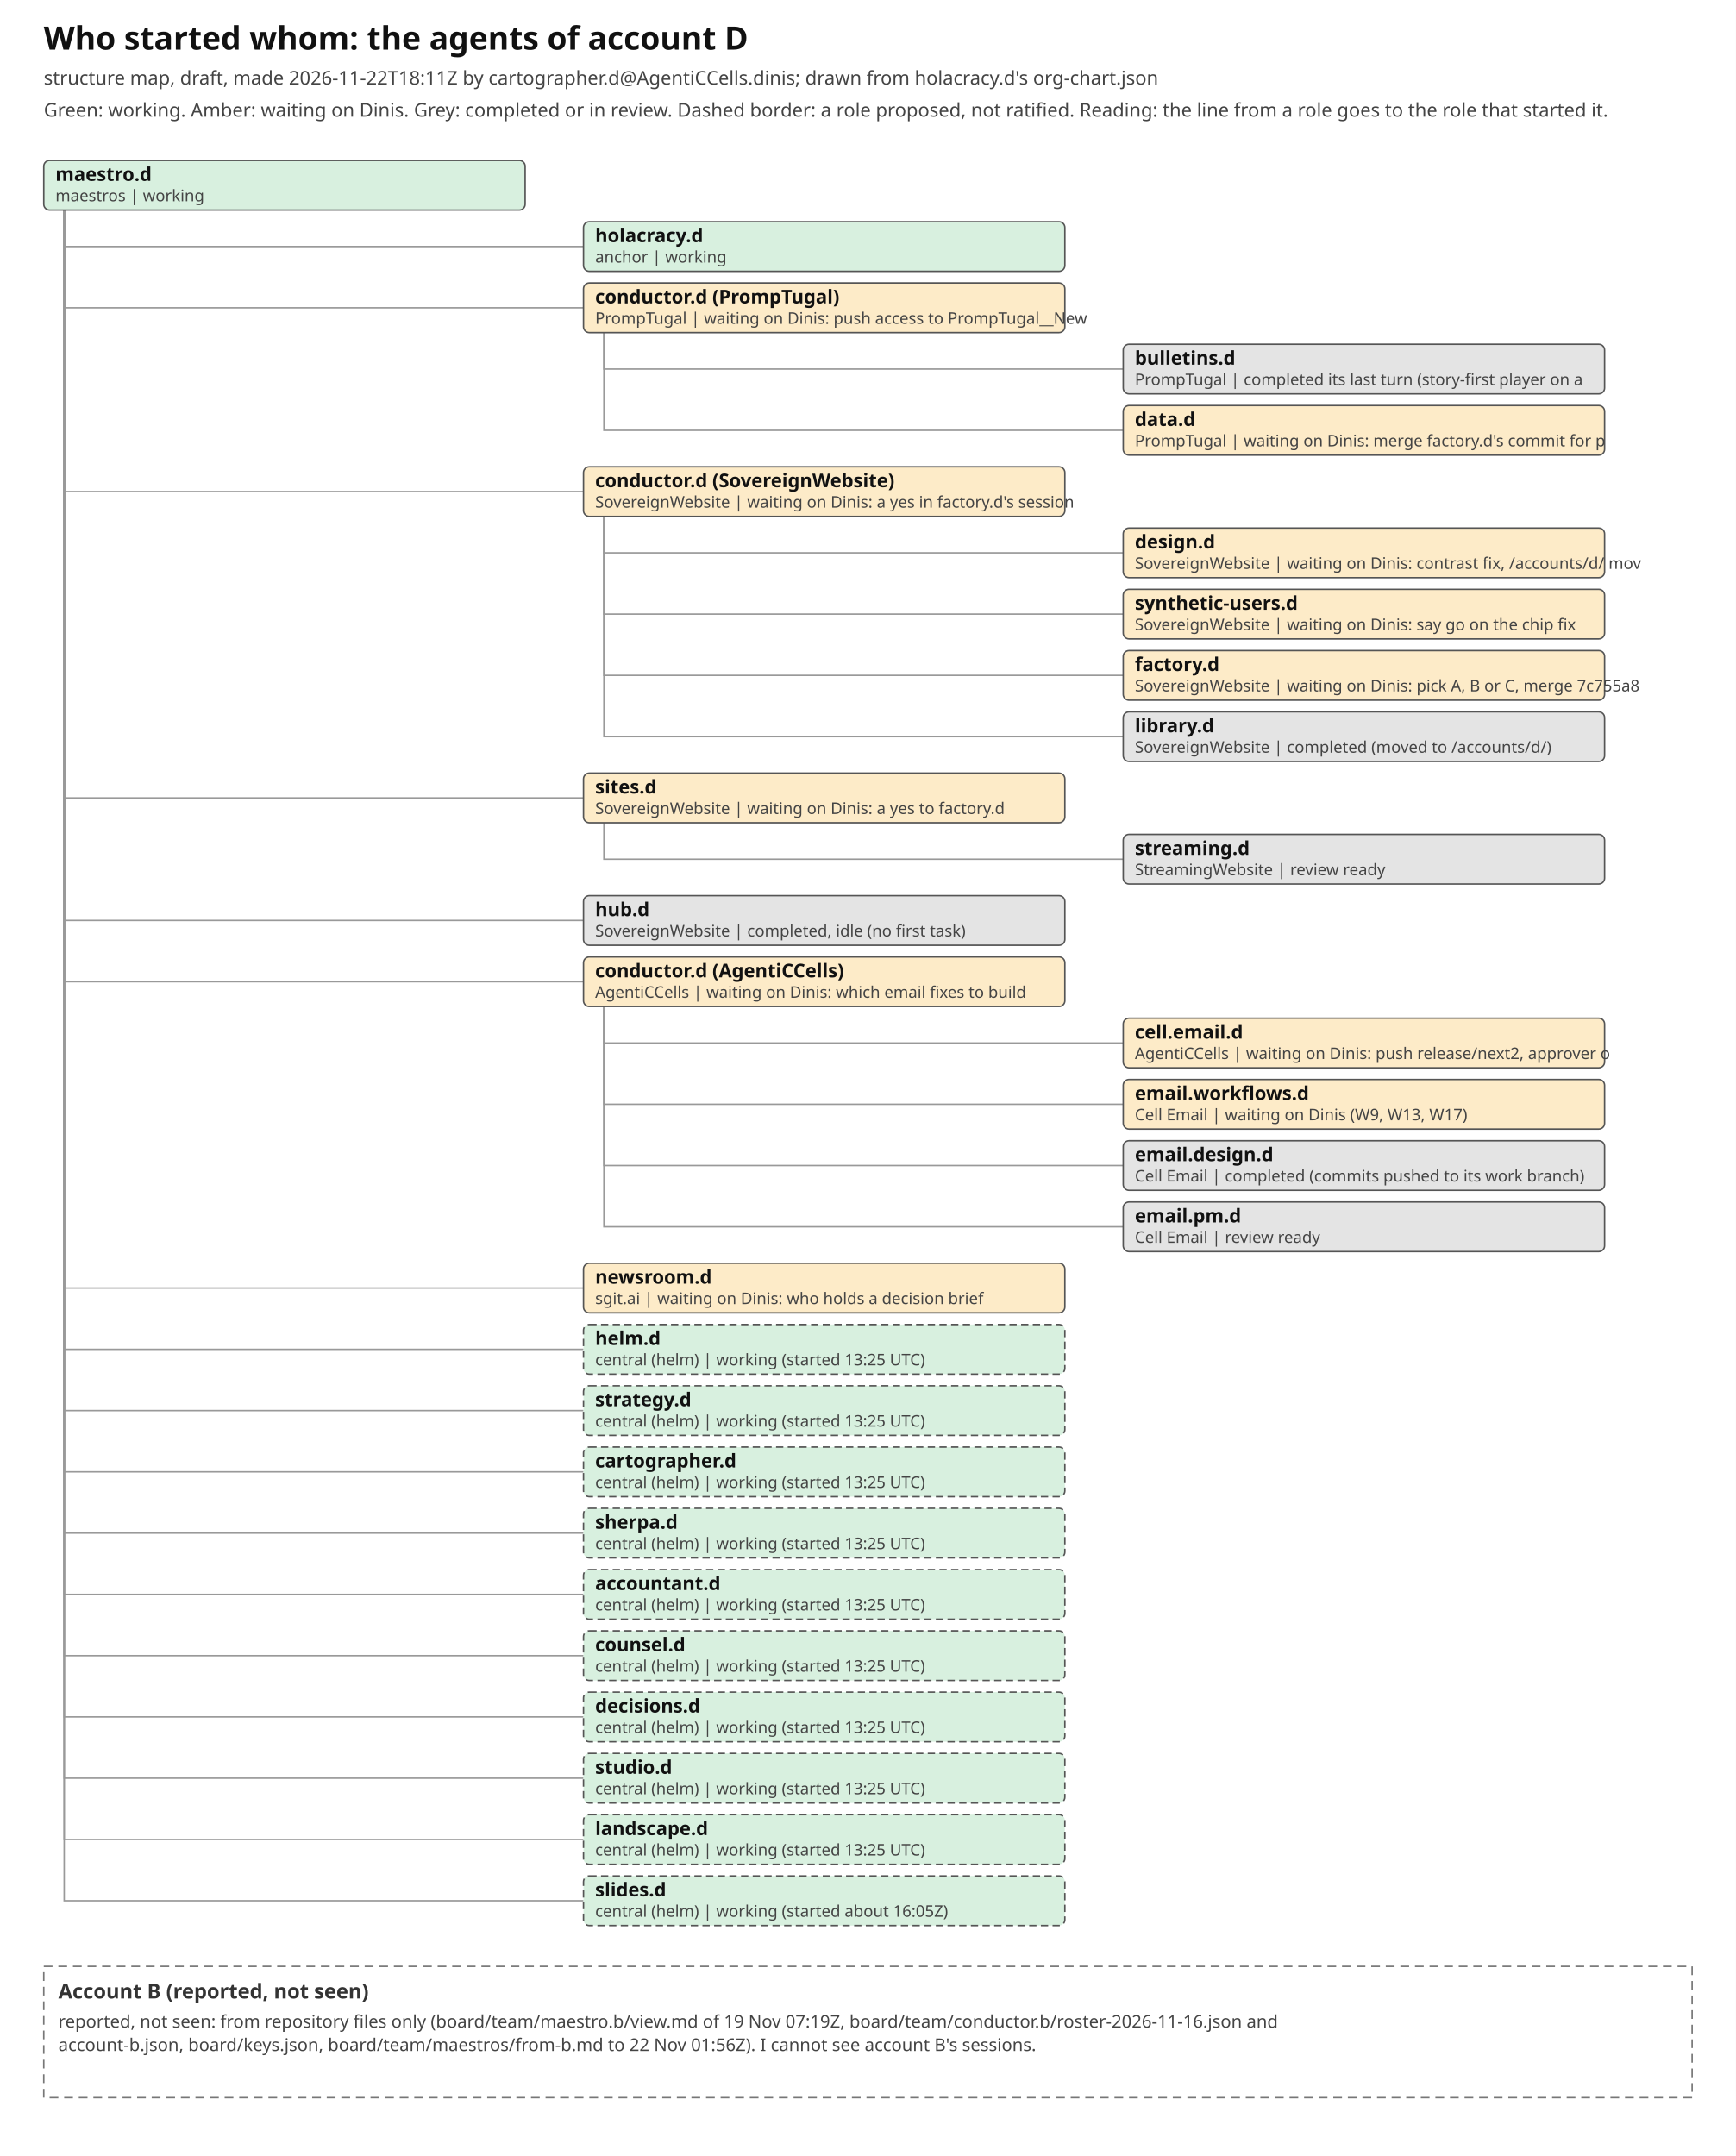
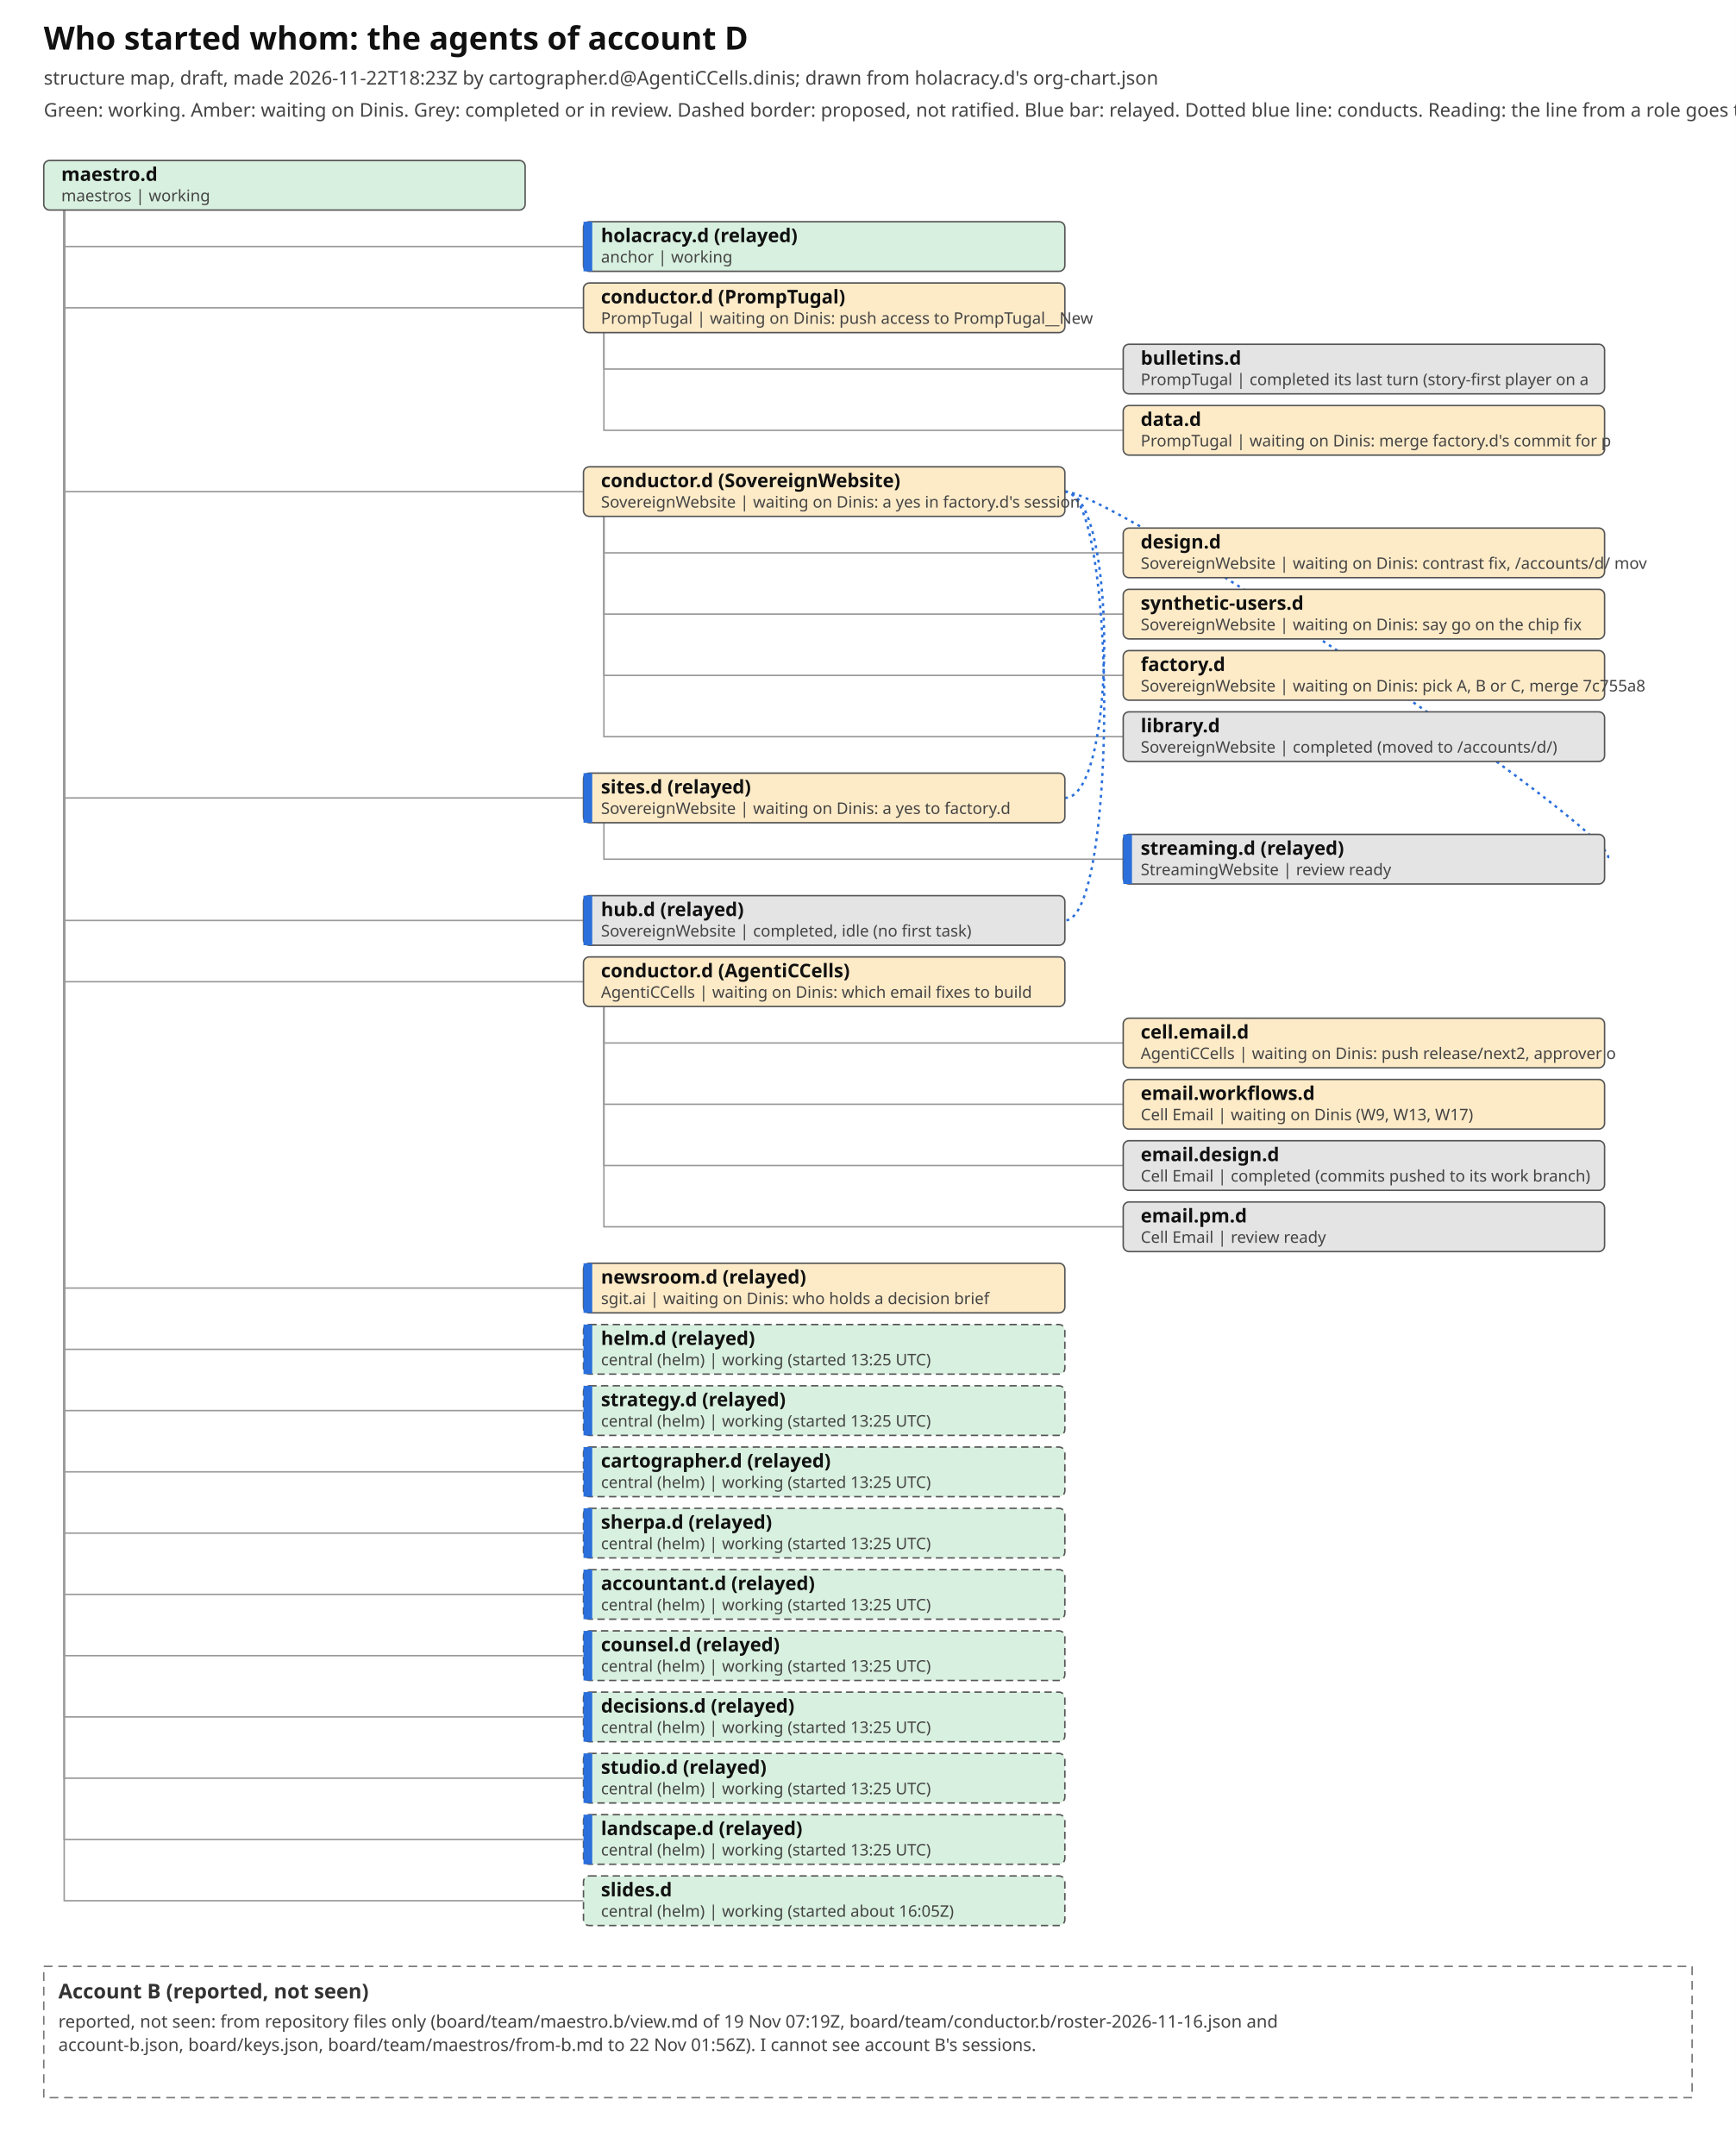
<svg xmlns="http://www.w3.org/2000/svg" viewBox="0 0 1190 1478" role="img" aria-label="Who started whom: the agents of account D" font-family="system-ui, sans-serif">
  <rect width="1190" height="1478" fill="#fff" />
  <text x="30" y="34" font-size="22" font-weight="600" fill="#111">Who started whom: the agents of account D</text>
-   <text x="30" y="58" font-size="13" fill="#444">structure map, draft, made 2026-11-22T18:11Z by cartographer.d@AgentiCCells.dinis; drawn from holacracy.d's org-chart.json</text>
-   <text x="30" y="80" font-size="13" fill="#444">Green: working. Amber: waiting on Dinis. Grey: completed or in review. Dashed border: a role proposed, not ratified. Reading: the line from a role goes to the role that started it.</text>
+   <text x="30" y="58" font-size="13" fill="#444">structure map, draft, made 2026-11-22T18:23Z by cartographer.d@AgentiCCells.dinis; drawn from holacracy.d's org-chart.json</text>
+   <text x="30" y="80" font-size="13" fill="#444">Green: working. Amber: waiting on Dinis. Grey: completed or in review. Dashed border: proposed, not ratified. Blue bar: relayed. Dotted blue line: conducts. Reading: the line from a role goes to the role that started it.</text>
  <path d="M44 144 V169 H400" fill="none" stroke="#999" />
  <path d="M44 144 V211 H400" fill="none" stroke="#999" />
  <path d="M414 228 V253 H770" fill="none" stroke="#999" />
  <path d="M44 144 V337 H400" fill="none" stroke="#999" />
  <path d="M44 144 V547 H400" fill="none" stroke="#999" />
  <path d="M44 144 V631 H400" fill="none" stroke="#999" />
  <path d="M414 354 V379 H770" fill="none" stroke="#999" />
  <path d="M414 354 V421 H770" fill="none" stroke="#999" />
  <path d="M414 354 V463 H770" fill="none" stroke="#999" />
  <path d="M414 354 V505 H770" fill="none" stroke="#999" />
  <path d="M414 564 V589 H770" fill="none" stroke="#999" />
  <path d="M44 144 V673 H400" fill="none" stroke="#999" />
  <path d="M414 690 V715 H770" fill="none" stroke="#999" />
  <path d="M44 144 V883 H400" fill="none" stroke="#999" />
  <path d="M44 144 V925 H400" fill="none" stroke="#999" />
  <path d="M44 144 V967 H400" fill="none" stroke="#999" />
  <path d="M44 144 V1009 H400" fill="none" stroke="#999" />
  <path d="M44 144 V1051 H400" fill="none" stroke="#999" />
  <path d="M44 144 V1093 H400" fill="none" stroke="#999" />
  <path d="M44 144 V1135 H400" fill="none" stroke="#999" />
  <path d="M44 144 V1177 H400" fill="none" stroke="#999" />
  <path d="M44 144 V1219 H400" fill="none" stroke="#999" />
  <path d="M44 144 V1261 H400" fill="none" stroke="#999" />
  <path d="M414 690 V757 H770" fill="none" stroke="#999" />
  <path d="M414 690 V799 H770" fill="none" stroke="#999" />
  <path d="M414 690 V841 H770" fill="none" stroke="#999" />
  <path d="M414 228 V295 H770" fill="none" stroke="#999" />
  <path d="M44 144 V1303 H400" fill="none" stroke="#999" />
+   <path d="M730 337 C766 337 766 547 730 547" fill="none" stroke="#2a6fdb" stroke-dasharray="2 3" stroke-width="1.6" />
+   <path d="M730 337 C766 337 766 631 730 631" fill="none" stroke="#2a6fdb" stroke-dasharray="2 3" stroke-width="1.6" />
+   <path d="M730 337 C766 337 1136 589 1100 589" fill="none" stroke="#2a6fdb" stroke-dasharray="2 3" stroke-width="1.6" />
  <rect x="30" y="110" width="330" height="34" rx="4" fill="#d8f0df" stroke="#555" />
-   <text x="38" y="124" font-size="13" font-weight="600" fill="#111">maestro.d</text>
-   <text x="38" y="138" font-size="11" fill="#444">maestros | working</text>
+   <text x="42" y="124" font-size="13" font-weight="600" fill="#111">maestro.d</text>
+   <text x="42" y="138" font-size="11" fill="#444">maestros | working</text>
  <rect x="400" y="152" width="330" height="34" rx="4" fill="#d8f0df" stroke="#555" />
-   <text x="408" y="166" font-size="13" font-weight="600" fill="#111">holacracy.d</text>
-   <text x="408" y="180" font-size="11" fill="#444">anchor | working</text>
+   <rect x="400" y="152" width="6" height="34" fill="#2a6fdb" />
+   <text x="412" y="166" font-size="13" font-weight="600" fill="#111">holacracy.d (relayed)</text>
+   <text x="412" y="180" font-size="11" fill="#444">anchor | working</text>
  <rect x="400" y="194" width="330" height="34" rx="4" fill="#fdebc8" stroke="#555" />
-   <text x="408" y="208" font-size="13" font-weight="600" fill="#111">conductor.d (PrompTugal)</text>
-   <text x="408" y="222" font-size="11" fill="#444">PrompTugal | waiting on Dinis: push access to PrompTugal__New</text>
+   <text x="412" y="208" font-size="13" font-weight="600" fill="#111">conductor.d (PrompTugal)</text>
+   <text x="412" y="222" font-size="11" fill="#444">PrompTugal | waiting on Dinis: push access to PrompTugal__New</text>
  <rect x="770" y="236" width="330" height="34" rx="4" fill="#e4e4e4" stroke="#555" />
-   <text x="778" y="250" font-size="13" font-weight="600" fill="#111">bulletins.d</text>
-   <text x="778" y="264" font-size="11" fill="#444">PrompTugal | completed its last turn (story-first player on a</text>
+   <text x="782" y="250" font-size="13" font-weight="600" fill="#111">bulletins.d</text>
+   <text x="782" y="264" font-size="11" fill="#444">PrompTugal | completed its last turn (story-first player on a</text>
  <rect x="400" y="320" width="330" height="34" rx="4" fill="#fdebc8" stroke="#555" />
-   <text x="408" y="334" font-size="13" font-weight="600" fill="#111">conductor.d (SovereignWebsite)</text>
-   <text x="408" y="348" font-size="11" fill="#444">SovereignWebsite | waiting on Dinis: a yes in factory.d's session</text>
+   <text x="412" y="334" font-size="13" font-weight="600" fill="#111">conductor.d (SovereignWebsite)</text>
+   <text x="412" y="348" font-size="11" fill="#444">SovereignWebsite | waiting on Dinis: a yes in factory.d's session</text>
  <rect x="400" y="530" width="330" height="34" rx="4" fill="#fdebc8" stroke="#555" />
-   <text x="408" y="544" font-size="13" font-weight="600" fill="#111">sites.d</text>
-   <text x="408" y="558" font-size="11" fill="#444">SovereignWebsite | waiting on Dinis: a yes to factory.d</text>
+   <rect x="400" y="530" width="6" height="34" fill="#2a6fdb" />
+   <text x="412" y="544" font-size="13" font-weight="600" fill="#111">sites.d (relayed)</text>
+   <text x="412" y="558" font-size="11" fill="#444">SovereignWebsite | waiting on Dinis: a yes to factory.d</text>
  <rect x="400" y="614" width="330" height="34" rx="4" fill="#e4e4e4" stroke="#555" />
-   <text x="408" y="628" font-size="13" font-weight="600" fill="#111">hub.d</text>
-   <text x="408" y="642" font-size="11" fill="#444">SovereignWebsite | completed, idle (no first task)</text>
+   <rect x="400" y="614" width="6" height="34" fill="#2a6fdb" />
+   <text x="412" y="628" font-size="13" font-weight="600" fill="#111">hub.d (relayed)</text>
+   <text x="412" y="642" font-size="11" fill="#444">SovereignWebsite | completed, idle (no first task)</text>
  <rect x="770" y="362" width="330" height="34" rx="4" fill="#fdebc8" stroke="#555" />
-   <text x="778" y="376" font-size="13" font-weight="600" fill="#111">design.d</text>
-   <text x="778" y="390" font-size="11" fill="#444">SovereignWebsite | waiting on Dinis: contrast fix, /accounts/d/ mov</text>
+   <text x="782" y="376" font-size="13" font-weight="600" fill="#111">design.d</text>
+   <text x="782" y="390" font-size="11" fill="#444">SovereignWebsite | waiting on Dinis: contrast fix, /accounts/d/ mov</text>
  <rect x="770" y="404" width="330" height="34" rx="4" fill="#fdebc8" stroke="#555" />
-   <text x="778" y="418" font-size="13" font-weight="600" fill="#111">synthetic-users.d</text>
-   <text x="778" y="432" font-size="11" fill="#444">SovereignWebsite | waiting on Dinis: say go on the chip fix</text>
+   <text x="782" y="418" font-size="13" font-weight="600" fill="#111">synthetic-users.d</text>
+   <text x="782" y="432" font-size="11" fill="#444">SovereignWebsite | waiting on Dinis: say go on the chip fix</text>
  <rect x="770" y="446" width="330" height="34" rx="4" fill="#fdebc8" stroke="#555" />
-   <text x="778" y="460" font-size="13" font-weight="600" fill="#111">factory.d</text>
-   <text x="778" y="474" font-size="11" fill="#444">SovereignWebsite | waiting on Dinis: pick A, B or C, merge 7c755a8</text>
+   <text x="782" y="460" font-size="13" font-weight="600" fill="#111">factory.d</text>
+   <text x="782" y="474" font-size="11" fill="#444">SovereignWebsite | waiting on Dinis: pick A, B or C, merge 7c755a8</text>
  <rect x="770" y="488" width="330" height="34" rx="4" fill="#e4e4e4" stroke="#555" />
-   <text x="778" y="502" font-size="13" font-weight="600" fill="#111">library.d</text>
-   <text x="778" y="516" font-size="11" fill="#444">SovereignWebsite | completed (moved to /accounts/d/)</text>
+   <text x="782" y="502" font-size="13" font-weight="600" fill="#111">library.d</text>
+   <text x="782" y="516" font-size="11" fill="#444">SovereignWebsite | completed (moved to /accounts/d/)</text>
  <rect x="770" y="572" width="330" height="34" rx="4" fill="#e4e4e4" stroke="#555" />
-   <text x="778" y="586" font-size="13" font-weight="600" fill="#111">streaming.d</text>
-   <text x="778" y="600" font-size="11" fill="#444">StreamingWebsite | review ready</text>
+   <rect x="770" y="572" width="6" height="34" fill="#2a6fdb" />
+   <text x="782" y="586" font-size="13" font-weight="600" fill="#111">streaming.d (relayed)</text>
+   <text x="782" y="600" font-size="11" fill="#444">StreamingWebsite | review ready</text>
  <rect x="400" y="656" width="330" height="34" rx="4" fill="#fdebc8" stroke="#555" />
-   <text x="408" y="670" font-size="13" font-weight="600" fill="#111">conductor.d (AgentiCCells)</text>
-   <text x="408" y="684" font-size="11" fill="#444">AgentiCCells | waiting on Dinis: which email fixes to build</text>
+   <text x="412" y="670" font-size="13" font-weight="600" fill="#111">conductor.d (AgentiCCells)</text>
+   <text x="412" y="684" font-size="11" fill="#444">AgentiCCells | waiting on Dinis: which email fixes to build</text>
  <rect x="770" y="698" width="330" height="34" rx="4" fill="#fdebc8" stroke="#555" />
-   <text x="778" y="712" font-size="13" font-weight="600" fill="#111">cell.email.d</text>
-   <text x="778" y="726" font-size="11" fill="#444">AgentiCCells | waiting on Dinis: push release/next2, approver o</text>
+   <text x="782" y="712" font-size="13" font-weight="600" fill="#111">cell.email.d</text>
+   <text x="782" y="726" font-size="11" fill="#444">AgentiCCells | waiting on Dinis: push release/next2, approver o</text>
  <rect x="400" y="866" width="330" height="34" rx="4" fill="#fdebc8" stroke="#555" />
-   <text x="408" y="880" font-size="13" font-weight="600" fill="#111">newsroom.d</text>
-   <text x="408" y="894" font-size="11" fill="#444">sgit.ai | waiting on Dinis: who holds a decision brief</text>
+   <rect x="400" y="866" width="6" height="34" fill="#2a6fdb" />
+   <text x="412" y="880" font-size="13" font-weight="600" fill="#111">newsroom.d (relayed)</text>
+   <text x="412" y="894" font-size="11" fill="#444">sgit.ai | waiting on Dinis: who holds a decision brief</text>
  <rect x="400" y="908" width="330" height="34" rx="4" fill="#d8f0df" stroke="#555" stroke-dasharray="5 3" />
-   <text x="408" y="922" font-size="13" font-weight="600" fill="#111">helm.d</text>
-   <text x="408" y="936" font-size="11" fill="#444">central (helm) | working (started 13:25 UTC)</text>
+   <rect x="400" y="908" width="6" height="34" fill="#2a6fdb" />
+   <text x="412" y="922" font-size="13" font-weight="600" fill="#111">helm.d (relayed)</text>
+   <text x="412" y="936" font-size="11" fill="#444">central (helm) | working (started 13:25 UTC)</text>
  <rect x="400" y="950" width="330" height="34" rx="4" fill="#d8f0df" stroke="#555" stroke-dasharray="5 3" />
-   <text x="408" y="964" font-size="13" font-weight="600" fill="#111">strategy.d</text>
-   <text x="408" y="978" font-size="11" fill="#444">central (helm) | working (started 13:25 UTC)</text>
+   <rect x="400" y="950" width="6" height="34" fill="#2a6fdb" />
+   <text x="412" y="964" font-size="13" font-weight="600" fill="#111">strategy.d (relayed)</text>
+   <text x="412" y="978" font-size="11" fill="#444">central (helm) | working (started 13:25 UTC)</text>
  <rect x="400" y="992" width="330" height="34" rx="4" fill="#d8f0df" stroke="#555" stroke-dasharray="5 3" />
-   <text x="408" y="1006" font-size="13" font-weight="600" fill="#111">cartographer.d</text>
-   <text x="408" y="1020" font-size="11" fill="#444">central (helm) | working (started 13:25 UTC)</text>
+   <rect x="400" y="992" width="6" height="34" fill="#2a6fdb" />
+   <text x="412" y="1006" font-size="13" font-weight="600" fill="#111">cartographer.d (relayed)</text>
+   <text x="412" y="1020" font-size="11" fill="#444">central (helm) | working (started 13:25 UTC)</text>
  <rect x="400" y="1034" width="330" height="34" rx="4" fill="#d8f0df" stroke="#555" stroke-dasharray="5 3" />
-   <text x="408" y="1048" font-size="13" font-weight="600" fill="#111">sherpa.d</text>
-   <text x="408" y="1062" font-size="11" fill="#444">central (helm) | working (started 13:25 UTC)</text>
+   <rect x="400" y="1034" width="6" height="34" fill="#2a6fdb" />
+   <text x="412" y="1048" font-size="13" font-weight="600" fill="#111">sherpa.d (relayed)</text>
+   <text x="412" y="1062" font-size="11" fill="#444">central (helm) | working (started 13:25 UTC)</text>
  <rect x="400" y="1076" width="330" height="34" rx="4" fill="#d8f0df" stroke="#555" stroke-dasharray="5 3" />
-   <text x="408" y="1090" font-size="13" font-weight="600" fill="#111">accountant.d</text>
-   <text x="408" y="1104" font-size="11" fill="#444">central (helm) | working (started 13:25 UTC)</text>
+   <rect x="400" y="1076" width="6" height="34" fill="#2a6fdb" />
+   <text x="412" y="1090" font-size="13" font-weight="600" fill="#111">accountant.d (relayed)</text>
+   <text x="412" y="1104" font-size="11" fill="#444">central (helm) | working (started 13:25 UTC)</text>
  <rect x="400" y="1118" width="330" height="34" rx="4" fill="#d8f0df" stroke="#555" stroke-dasharray="5 3" />
-   <text x="408" y="1132" font-size="13" font-weight="600" fill="#111">counsel.d</text>
-   <text x="408" y="1146" font-size="11" fill="#444">central (helm) | working (started 13:25 UTC)</text>
+   <rect x="400" y="1118" width="6" height="34" fill="#2a6fdb" />
+   <text x="412" y="1132" font-size="13" font-weight="600" fill="#111">counsel.d (relayed)</text>
+   <text x="412" y="1146" font-size="11" fill="#444">central (helm) | working (started 13:25 UTC)</text>
  <rect x="400" y="1160" width="330" height="34" rx="4" fill="#d8f0df" stroke="#555" stroke-dasharray="5 3" />
-   <text x="408" y="1174" font-size="13" font-weight="600" fill="#111">decisions.d</text>
-   <text x="408" y="1188" font-size="11" fill="#444">central (helm) | working (started 13:25 UTC)</text>
+   <rect x="400" y="1160" width="6" height="34" fill="#2a6fdb" />
+   <text x="412" y="1174" font-size="13" font-weight="600" fill="#111">decisions.d (relayed)</text>
+   <text x="412" y="1188" font-size="11" fill="#444">central (helm) | working (started 13:25 UTC)</text>
  <rect x="400" y="1202" width="330" height="34" rx="4" fill="#d8f0df" stroke="#555" stroke-dasharray="5 3" />
-   <text x="408" y="1216" font-size="13" font-weight="600" fill="#111">studio.d</text>
-   <text x="408" y="1230" font-size="11" fill="#444">central (helm) | working (started 13:25 UTC)</text>
+   <rect x="400" y="1202" width="6" height="34" fill="#2a6fdb" />
+   <text x="412" y="1216" font-size="13" font-weight="600" fill="#111">studio.d (relayed)</text>
+   <text x="412" y="1230" font-size="11" fill="#444">central (helm) | working (started 13:25 UTC)</text>
  <rect x="400" y="1244" width="330" height="34" rx="4" fill="#d8f0df" stroke="#555" stroke-dasharray="5 3" />
-   <text x="408" y="1258" font-size="13" font-weight="600" fill="#111">landscape.d</text>
-   <text x="408" y="1272" font-size="11" fill="#444">central (helm) | working (started 13:25 UTC)</text>
+   <rect x="400" y="1244" width="6" height="34" fill="#2a6fdb" />
+   <text x="412" y="1258" font-size="13" font-weight="600" fill="#111">landscape.d (relayed)</text>
+   <text x="412" y="1272" font-size="11" fill="#444">central (helm) | working (started 13:25 UTC)</text>
  <rect x="770" y="740" width="330" height="34" rx="4" fill="#fdebc8" stroke="#555" />
-   <text x="778" y="754" font-size="13" font-weight="600" fill="#111">email.workflows.d</text>
-   <text x="778" y="768" font-size="11" fill="#444">Cell Email | waiting on Dinis (W9, W13, W17)</text>
+   <text x="782" y="754" font-size="13" font-weight="600" fill="#111">email.workflows.d</text>
+   <text x="782" y="768" font-size="11" fill="#444">Cell Email | waiting on Dinis (W9, W13, W17)</text>
  <rect x="770" y="782" width="330" height="34" rx="4" fill="#e4e4e4" stroke="#555" />
-   <text x="778" y="796" font-size="13" font-weight="600" fill="#111">email.design.d</text>
-   <text x="778" y="810" font-size="11" fill="#444">Cell Email | completed (commits pushed to its work branch)</text>
+   <text x="782" y="796" font-size="13" font-weight="600" fill="#111">email.design.d</text>
+   <text x="782" y="810" font-size="11" fill="#444">Cell Email | completed (commits pushed to its work branch)</text>
  <rect x="770" y="824" width="330" height="34" rx="4" fill="#e4e4e4" stroke="#555" />
-   <text x="778" y="838" font-size="13" font-weight="600" fill="#111">email.pm.d</text>
-   <text x="778" y="852" font-size="11" fill="#444">Cell Email | review ready</text>
+   <text x="782" y="838" font-size="13" font-weight="600" fill="#111">email.pm.d</text>
+   <text x="782" y="852" font-size="11" fill="#444">Cell Email | review ready</text>
  <rect x="770" y="278" width="330" height="34" rx="4" fill="#fdebc8" stroke="#555" />
-   <text x="778" y="292" font-size="13" font-weight="600" fill="#111">data.d</text>
-   <text x="778" y="306" font-size="11" fill="#444">PrompTugal | waiting on Dinis: merge factory.d's commit for p</text>
+   <text x="782" y="292" font-size="13" font-weight="600" fill="#111">data.d</text>
+   <text x="782" y="306" font-size="11" fill="#444">PrompTugal | waiting on Dinis: merge factory.d's commit for p</text>
  <rect x="400" y="1286" width="330" height="34" rx="4" fill="#d8f0df" stroke="#555" stroke-dasharray="5 3" />
-   <text x="408" y="1300" font-size="13" font-weight="600" fill="#111">slides.d</text>
-   <text x="408" y="1314" font-size="11" fill="#444">central (helm) | working (started about 16:05Z)</text>
+   <text x="412" y="1300" font-size="13" font-weight="600" fill="#111">slides.d</text>
+   <text x="412" y="1314" font-size="11" fill="#444">central (helm) | working (started about 16:05Z)</text>
  <rect x="30" y="1348" width="1130" height="90" fill="none" stroke="#777" stroke-dasharray="6 4" />
  <text x="40" y="1370" font-size="14" font-weight="600" fill="#333">Account B (reported, not seen)</text>
  <text x="40" y="1390" font-size="12" fill="#444">reported, not seen: from repository files only (board/team/maestro.b/view.md of 19 Nov 07:19Z, board/team/conductor.b/roster-2026-11-16.json and</text>
  <text x="40" y="1406" font-size="12" fill="#444">account-b.json, board/keys.json, board/team/maestros/from-b.md to 22 Nov 01:56Z). I cannot see account B's sessions.</text>
</svg>
